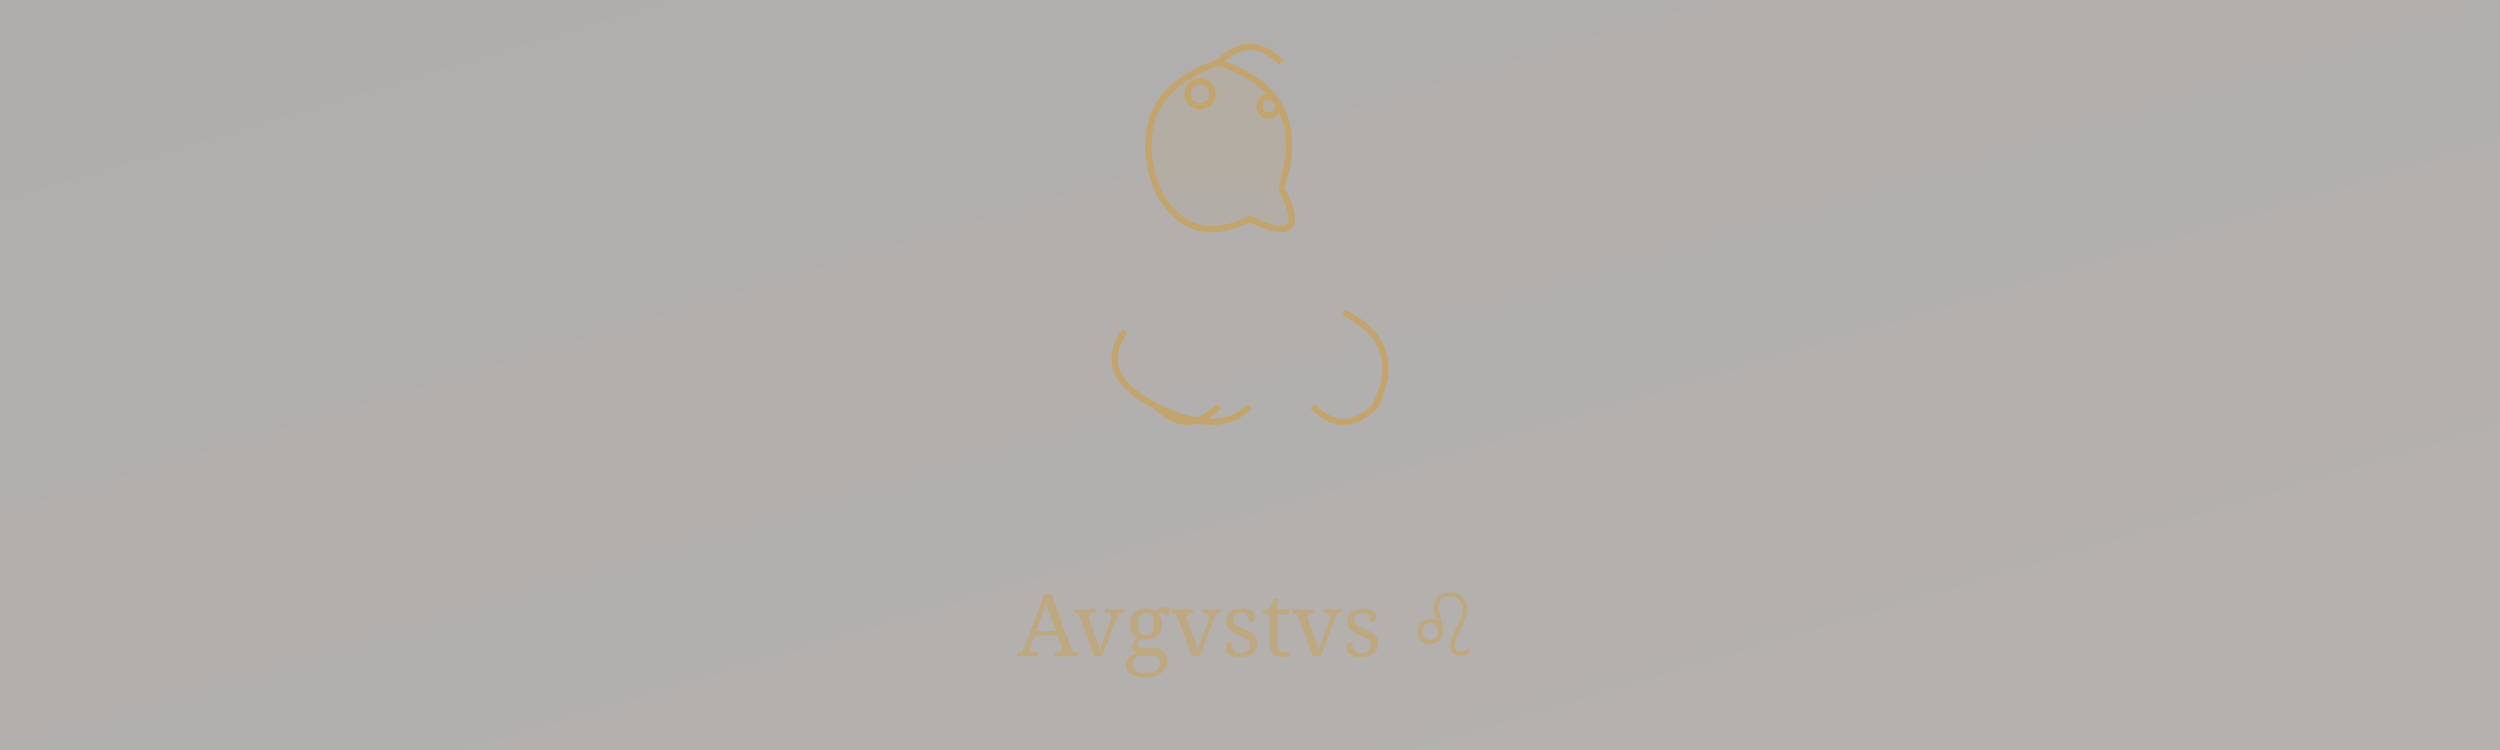
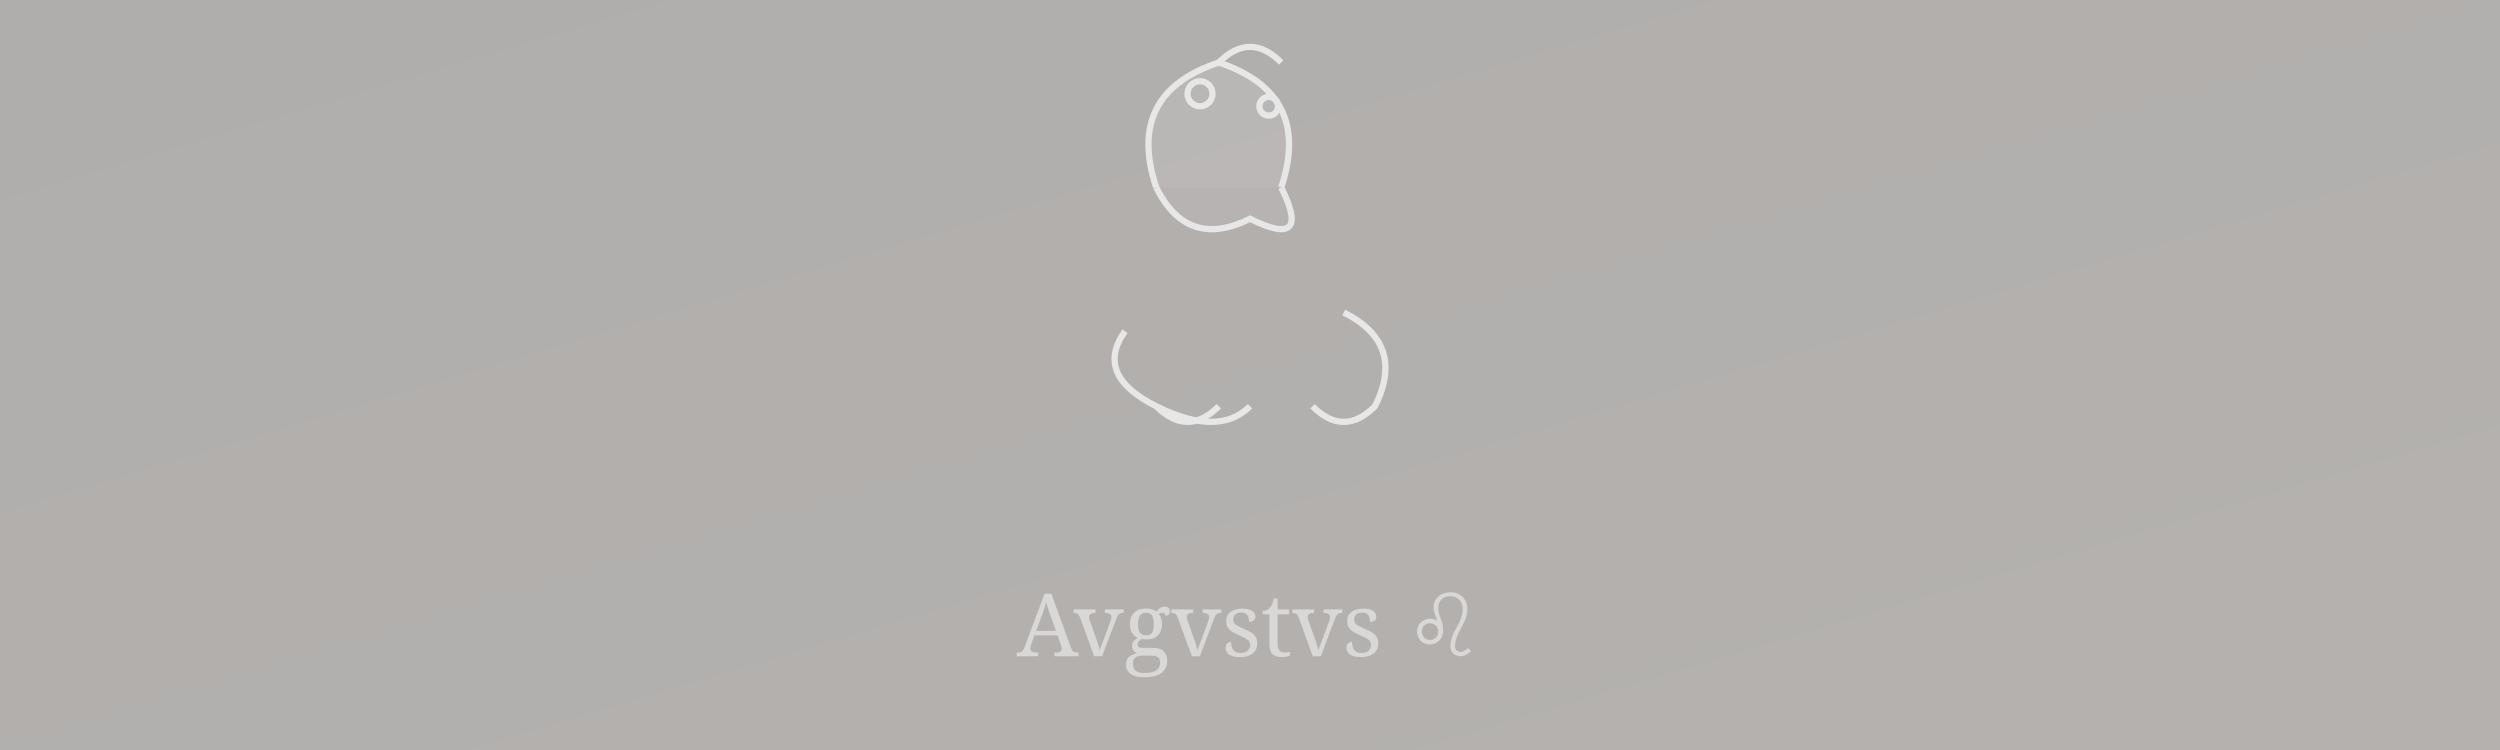
<svg xmlns="http://www.w3.org/2000/svg" viewBox="0 0 400 120">
  <defs>
    <linearGradient id="bg" x1="0" y1="0" x2="1" y2="1">
      <stop offset="0%" stop-color="#1a1410" />
      <stop offset="100%" stop-color="#2a1f15" />
    </linearGradient>
  </defs>
  <rect width="400" height="120" fill="url(#bg)" opacity="0.3" />
-   <g transform="translate(200,55)" stroke="#c9a050" stroke-width="1" fill="none" opacity="0.7">
-     <path d="M-15,-25 Q-20,-40 -5,-45 Q10,-40 5,-25" fill="#c9a050" fill-opacity="0.15" />
-     <path d="M-15,-25 Q-10,-15 0,-20 Q10,-15 5,-25" fill="#c9a050" fill-opacity="0.08" />
+   <g transform="translate(200,55)" stroke="#ffffff" stroke-width="1" fill="none" opacity="0.7">
+     <path d="M-15,-25 Q-20,-40 -5,-45 Q10,-40 5,-25" fill="#ffffff" fill-opacity="0.15" />
+     <path d="M-15,-25 Q-10,-15 0,-20 Q10,-15 5,-25" fill="#ffffff" fill-opacity="0.08" />
    <path d="M-5,-45 Q0,-50 5,-45" />
    <path d="M-20,-2 Q-25,5 -15,10 Q-5,15 0,10" />
    <path d="M-15,10 Q-10,15 -5,10" />
    <path d="M15,-5 Q25,0 20,10 Q15,15 10,10" />
    <circle cx="-8" cy="-40" r="2" />
    <circle cx="3" cy="-38" r="1.5" />
  </g>
-   <text x="200" y="105" text-anchor="middle" fill="#c9a050" opacity="0.5" font-family="serif" font-size="14">Avgvstvs ♌</text>
+   <text x="200" y="105" text-anchor="middle" fill="#ffffff" opacity="0.5" font-family="serif" font-size="14">Avgvstvs ♌</text>
</svg>
